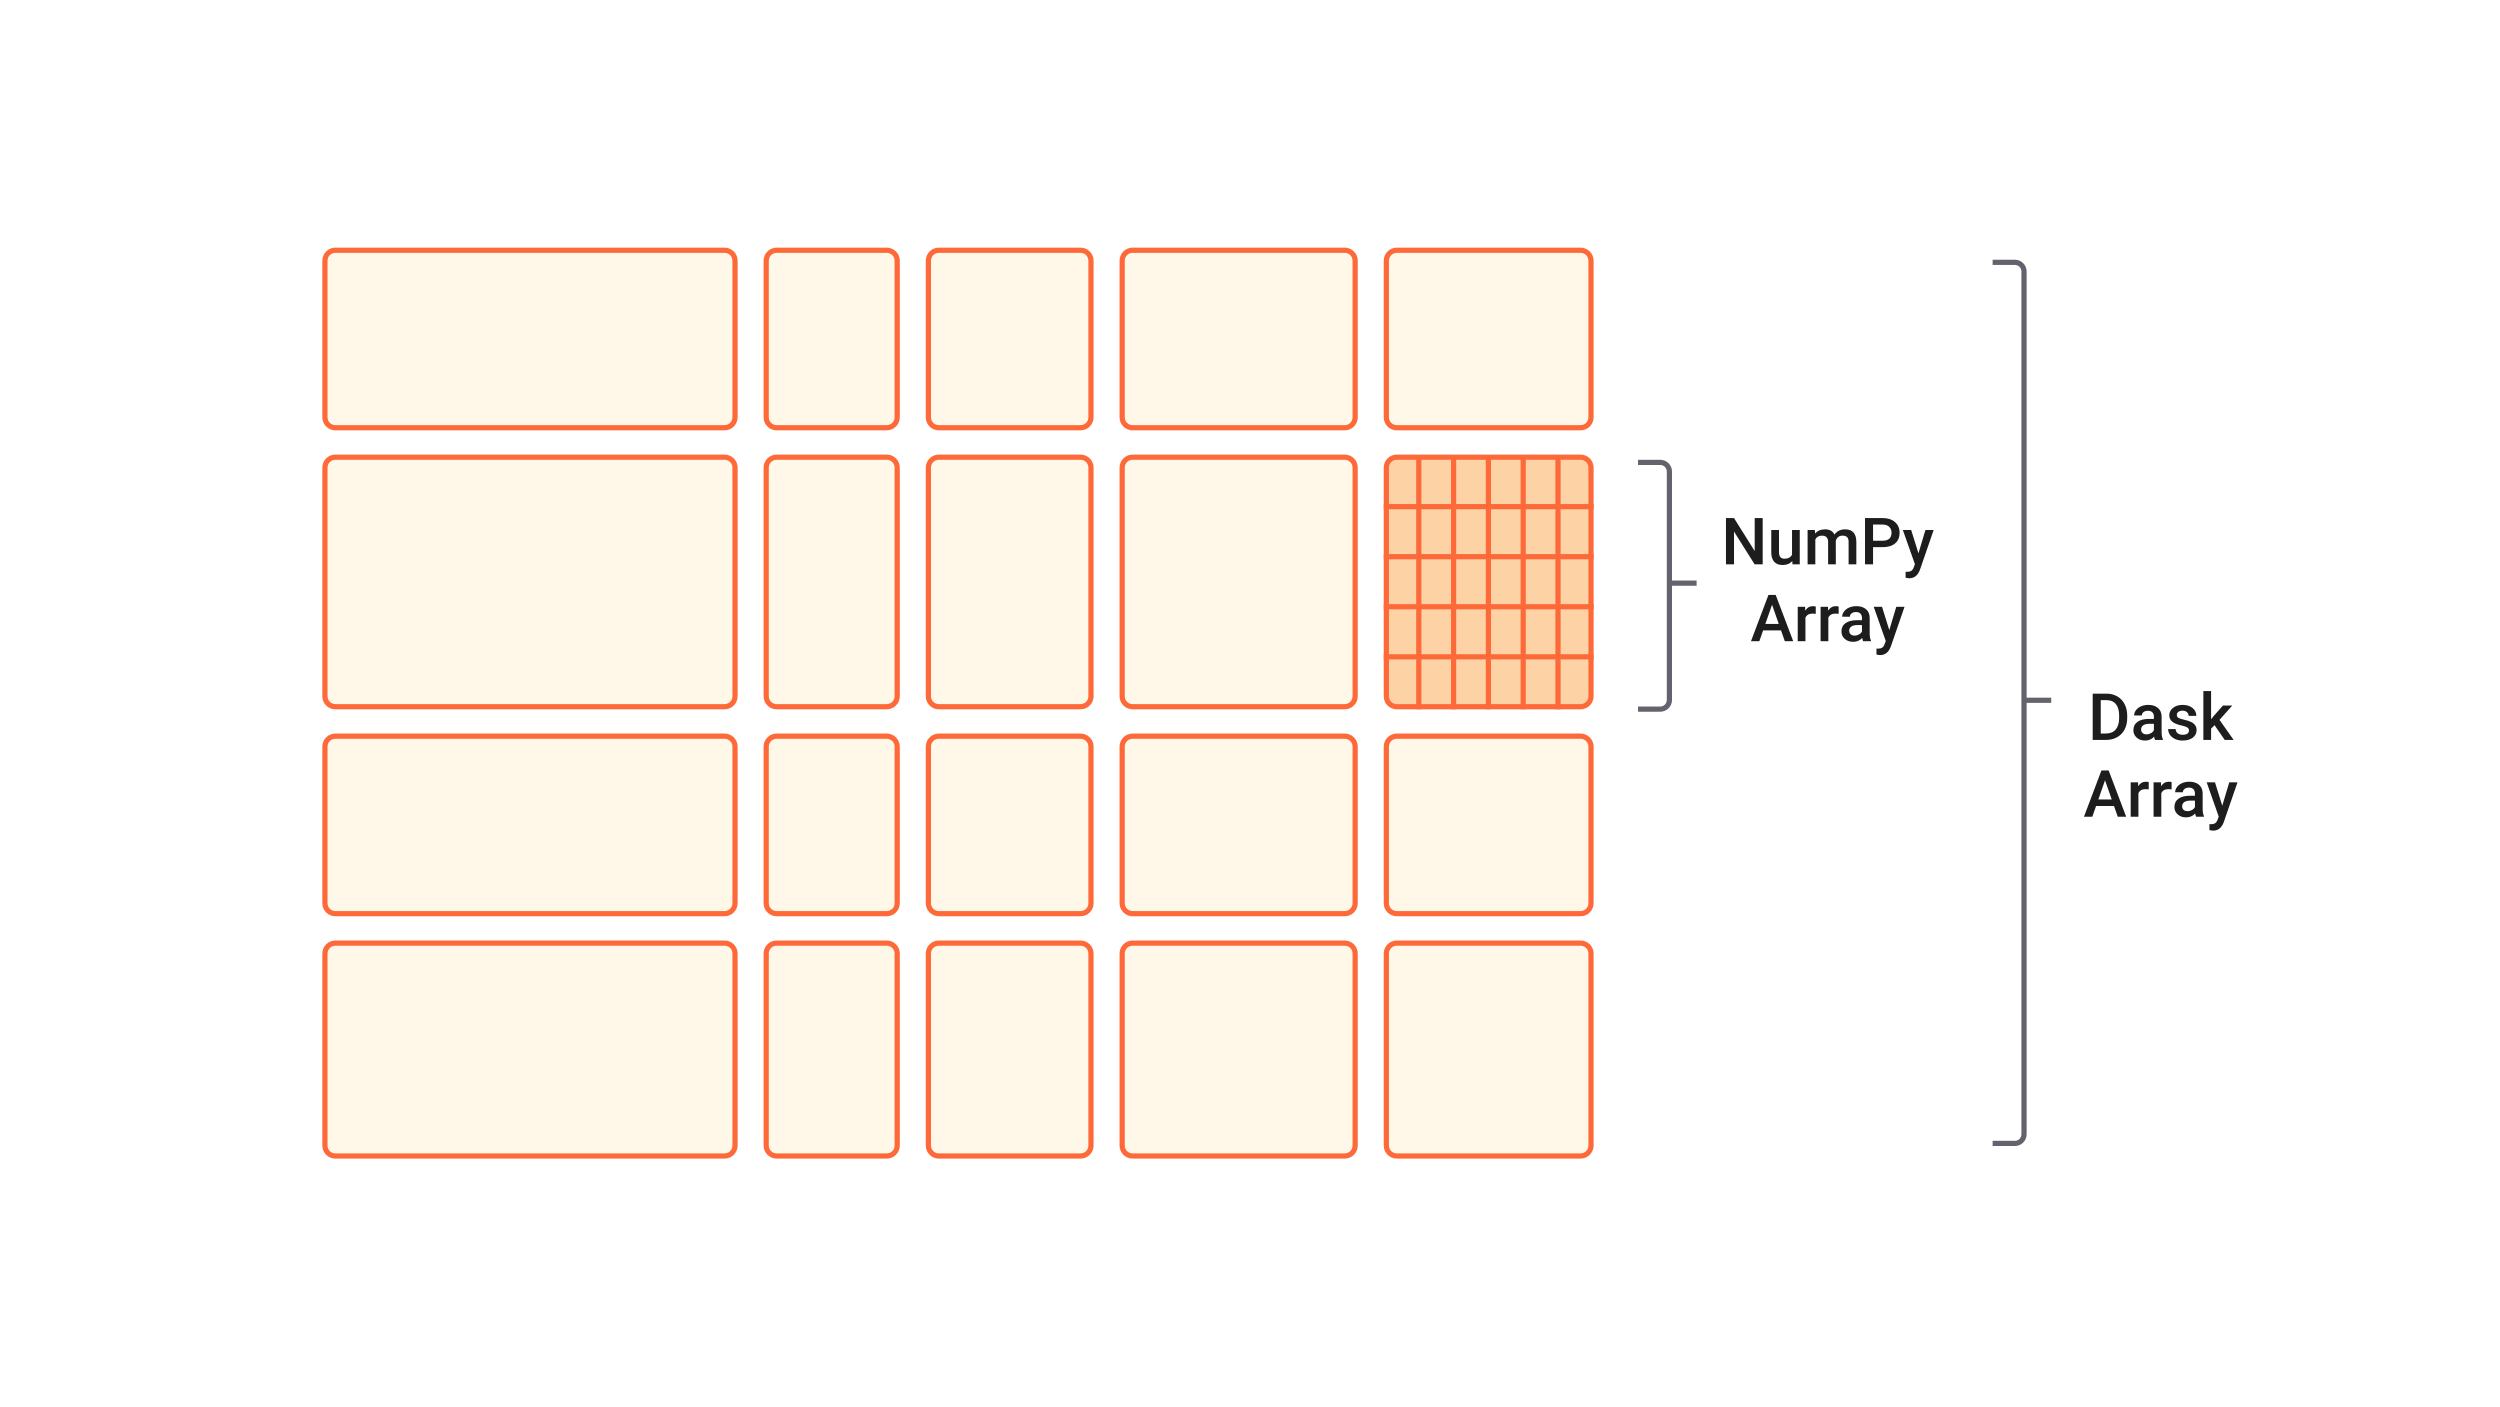
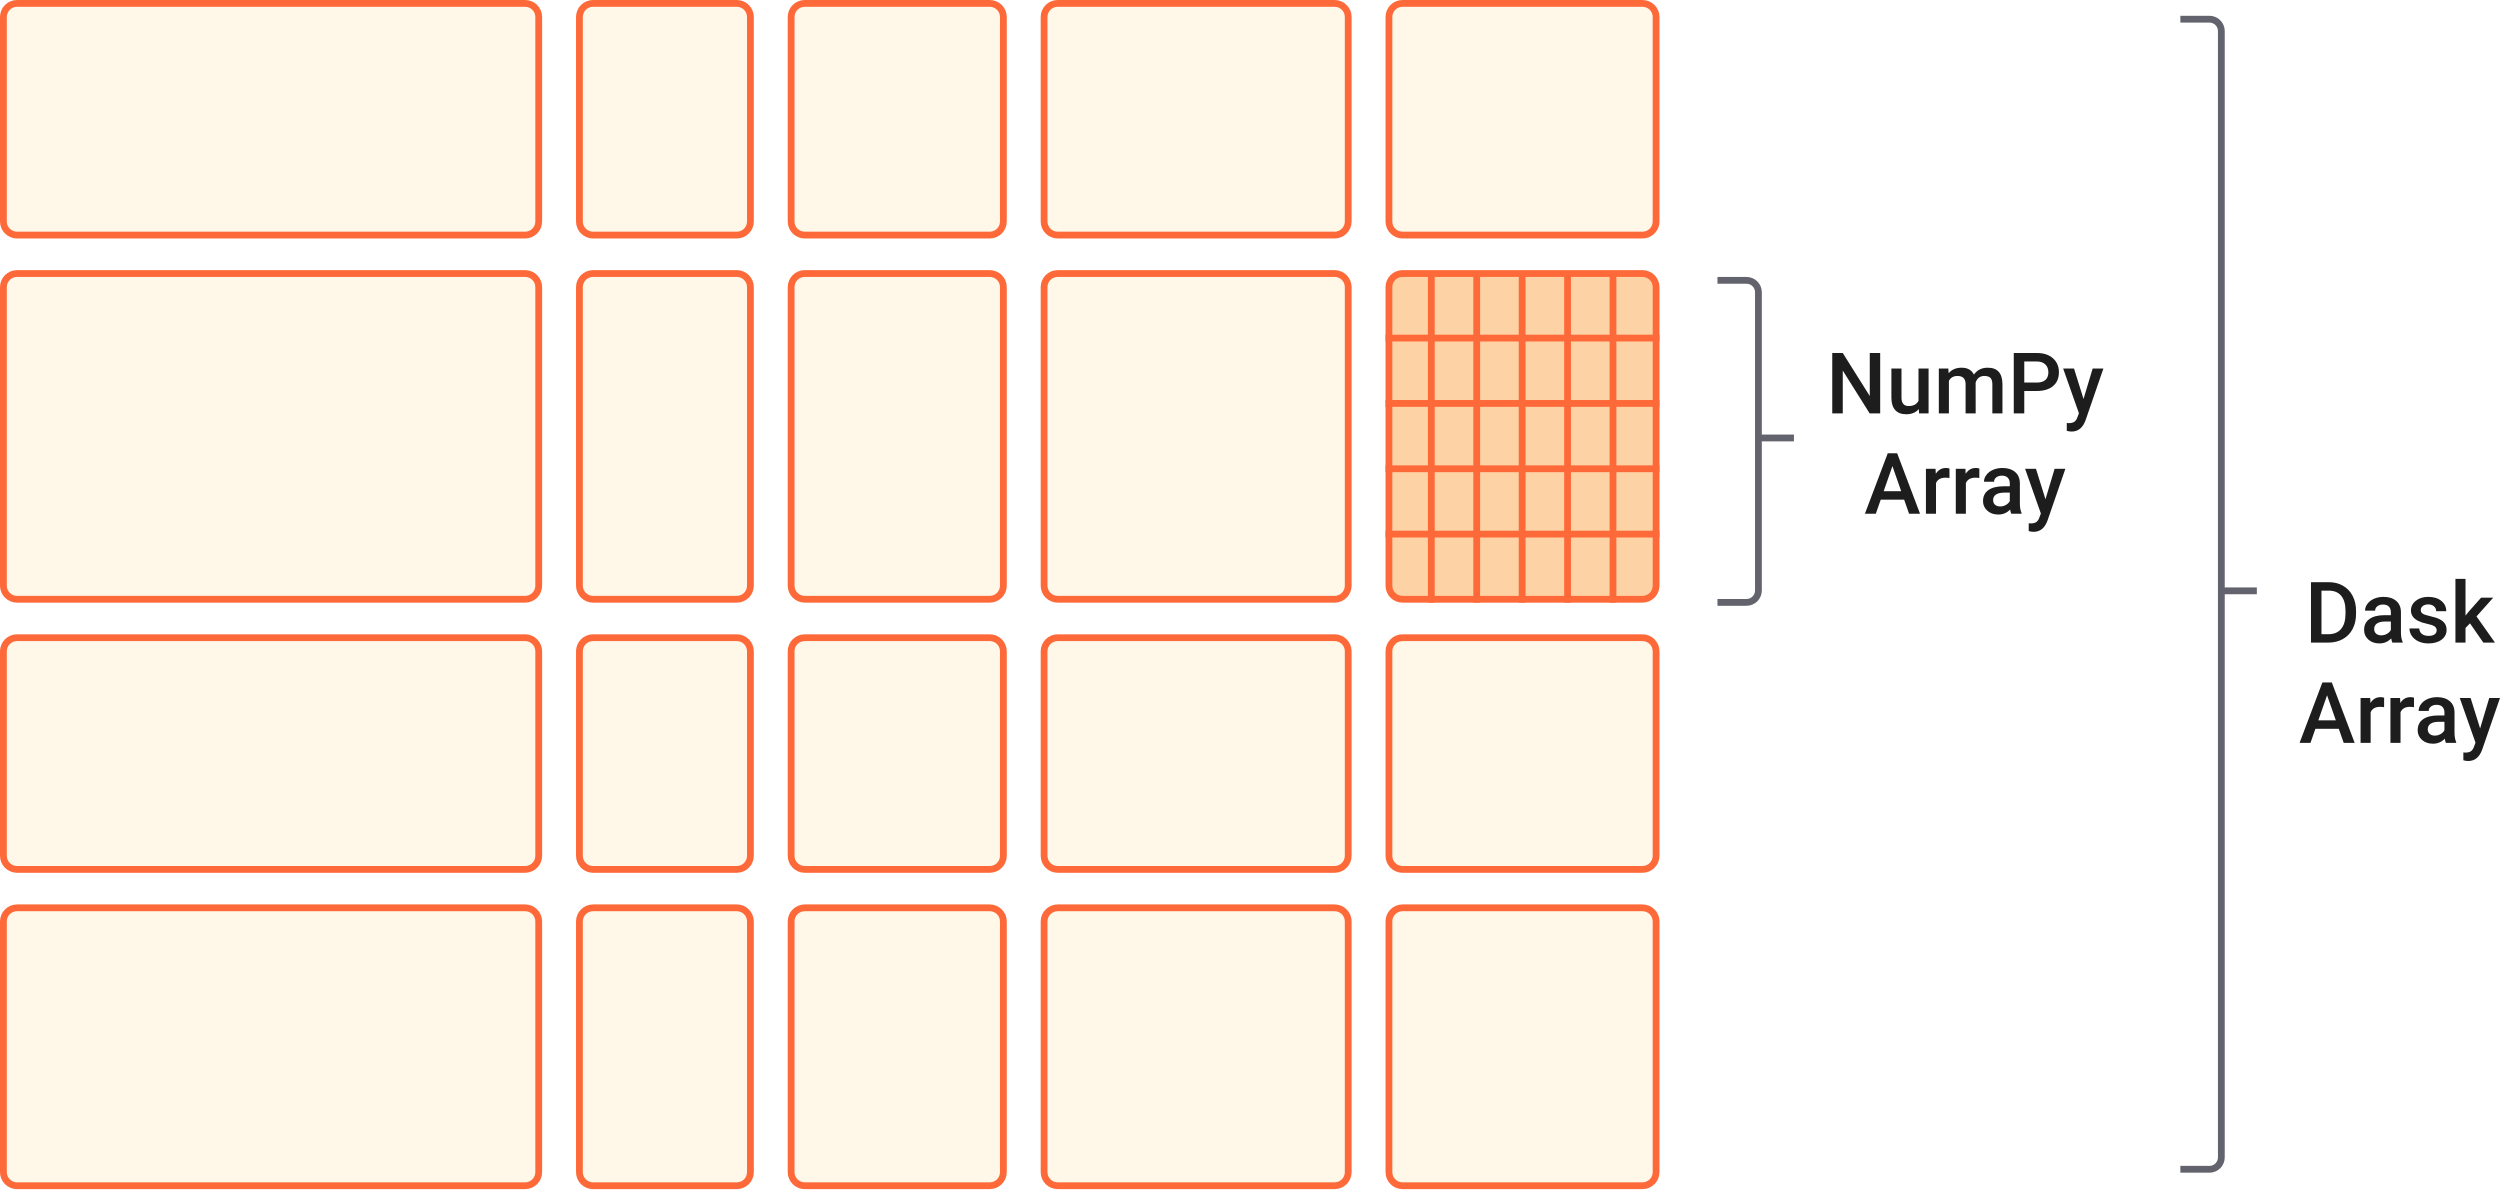
- <svg xmlns="http://www.w3.org/2000/svg" width="1920" height="1080" viewBox="0 0 1920 1080" fill="none">
-   <rect x="249.547" y="192.194" width="314.95" height="136.308" rx="8" fill="#FFF7E7" stroke="#FE6939" stroke-width="4" />
-   <rect x="588.445" y="192.194" width="100.601" height="136.308" rx="8" fill="#FFF7E7" stroke="#FE6939" stroke-width="4" />
-   <rect x="712.995" y="192.194" width="124.878" height="136.308" rx="8" fill="#FFF7E7" stroke="#FE6939" stroke-width="4" />
-   <rect x="861.823" y="192.194" width="178.935" height="136.308" rx="8" fill="#FFF7E7" stroke="#FE6939" stroke-width="4" />
-   <rect x="1064.71" y="192.194" width="157.184" height="136.308" rx="8" fill="#FFF7E7" stroke="#FE6939" stroke-width="4" />
-   <rect x="249.547" y="565.379" width="314.95" height="136.308" rx="8" fill="#FFF7E7" stroke="#FE6939" stroke-width="4" />
-   <rect x="588.445" y="565.379" width="100.601" height="136.308" rx="8" fill="#FFF7E7" stroke="#FE6939" stroke-width="4" />
-   <rect x="712.995" y="565.379" width="124.878" height="136.308" rx="8" fill="#FFF7E7" stroke="#FE6939" stroke-width="4" />
-   <rect x="861.823" y="565.379" width="178.935" height="136.308" rx="8" fill="#FFF7E7" stroke="#FE6939" stroke-width="4" />
-   <rect x="1064.71" y="565.379" width="157.184" height="136.308" rx="8" fill="#FFF7E7" stroke="#FE6939" stroke-width="4" />
-   <rect x="249.547" y="351.121" width="314.95" height="191.639" rx="8" fill="#FFF7E7" stroke="#FE6939" stroke-width="4" />
-   <rect x="588.445" y="351.121" width="100.601" height="191.639" rx="8" fill="#FFF7E7" stroke="#FE6939" stroke-width="4" />
-   <rect x="712.995" y="351.121" width="124.878" height="191.639" rx="8" fill="#FFF7E7" stroke="#FE6939" stroke-width="4" />
-   <rect x="861.823" y="351.121" width="178.935" height="191.639" rx="8" fill="#FFF7E7" stroke="#FE6939" stroke-width="4" />
-   <rect x="1064.71" y="351.121" width="157.184" height="191.639" rx="8" fill="#FDD3A6" stroke="#FE6939" stroke-width="4" />
-   <rect x="249.547" y="724.306" width="314.95" height="163.499" rx="8" fill="#FFF7E7" stroke="#FE6939" stroke-width="4" />
-   <rect x="588.445" y="724.306" width="100.601" height="163.499" rx="8" fill="#FFF7E7" stroke="#FE6939" stroke-width="4" />
-   <rect x="712.995" y="724.306" width="124.878" height="163.499" rx="8" fill="#FFF7E7" stroke="#FE6939" stroke-width="4" />
-   <rect x="861.823" y="724.306" width="178.935" height="163.499" rx="8" fill="#FFF7E7" stroke="#FE6939" stroke-width="4" />
-   <rect x="1064.71" y="724.306" width="157.184" height="163.499" rx="8" fill="#FFF7E7" stroke="#FE6939" stroke-width="4" />
-   <line x1="1089.63" y1="351.866" x2="1089.63" y2="544.76" stroke="#FE6939" stroke-width="4" />
-   <line x1="1116.36" y1="351.866" x2="1116.36" y2="544.76" stroke="#FE6939" stroke-width="4" />
-   <line x1="1143.08" y1="351.866" x2="1143.08" y2="544.76" stroke="#FE6939" stroke-width="4" />
-   <line x1="1169.81" y1="351.866" x2="1169.81" y2="544.76" stroke="#FE6939" stroke-width="4" />
-   <line x1="1196.54" y1="351.866" x2="1196.54" y2="544.76" stroke="#FE6939" stroke-width="4" />
-   <line x1="1223.89" y1="389.101" x2="1062.71" y2="389.101" stroke="#FE6939" stroke-width="4" />
-   <line x1="1223.89" y1="427.545" x2="1062.71" y2="427.545" stroke="#FE6939" stroke-width="4" />
-   <line x1="1223.89" y1="465.988" x2="1062.71" y2="465.988" stroke="#FE6939" stroke-width="4" />
-   <line x1="1223.89" y1="504.431" x2="1062.71" y2="504.431" stroke="#FE6939" stroke-width="4" />
-   <path d="M1353.74 433.431H1347.56L1331.72 408.212V433.431H1325.54V397.884H1331.72L1347.61 423.202V397.884H1353.74V433.431ZM1376.47 430.843C1374.73 432.894 1372.26 433.92 1369.05 433.92C1366.18 433.92 1364.01 433.081 1362.53 431.405C1361.07 429.728 1360.33 427.303 1360.33 424.13V407.015H1366.27V424.056C1366.27 427.409 1367.66 429.086 1370.44 429.086C1373.32 429.086 1375.27 428.052 1376.28 425.985V407.015H1382.21V433.431H1376.62L1376.47 430.843ZM1393.83 407.015L1394 409.774C1395.86 407.609 1398.39 406.527 1401.62 406.527C1405.15 406.527 1407.57 407.878 1408.87 410.58C1410.79 407.878 1413.49 406.527 1416.97 406.527C1419.89 406.527 1422.05 407.333 1423.47 408.944C1424.9 410.555 1425.63 412.932 1425.67 416.073V433.431H1419.73V416.244C1419.73 414.567 1419.37 413.339 1418.63 412.557C1417.9 411.776 1416.69 411.385 1415 411.385C1413.65 411.385 1412.54 411.752 1411.68 412.484C1410.83 413.2 1410.24 414.144 1409.89 415.316L1409.92 433.431H1403.99V416.048C1403.9 412.94 1402.32 411.385 1399.22 411.385C1396.85 411.385 1395.16 412.354 1394.17 414.291V433.431H1388.24V407.015H1393.83ZM1438.51 420.223V433.431H1432.33V397.884H1445.93C1449.9 397.884 1453.05 398.918 1455.38 400.985C1457.72 403.052 1458.89 405.786 1458.89 409.188C1458.89 412.671 1457.75 415.381 1455.45 417.318C1453.17 419.255 1449.97 420.223 1445.86 420.223H1438.51ZM1438.51 415.267H1445.93C1448.13 415.267 1449.8 414.755 1450.96 413.729C1452.11 412.687 1452.69 411.19 1452.69 409.237C1452.69 407.316 1452.11 405.786 1450.93 404.647C1449.76 403.491 1448.15 402.897 1446.1 402.865H1438.51V415.267ZM1473.37 424.935L1478.74 407.015H1485.06L1474.57 437.435C1472.96 441.879 1470.22 444.1 1466.36 444.1C1465.5 444.1 1464.55 443.954 1463.51 443.661V439.071L1464.63 439.144C1466.13 439.144 1467.25 438.867 1468 438.314C1468.76 437.777 1469.37 436.866 1469.81 435.58L1470.66 433.309L1461.38 407.015H1467.78L1473.37 424.935ZM1367.83 484.155H1354.06L1351.18 492.431H1344.76L1358.18 456.884H1363.73L1377.18 492.431H1370.73L1367.83 484.155ZM1355.79 479.174H1366.09L1360.94 464.428L1355.79 479.174ZM1394.49 471.435C1393.71 471.305 1392.9 471.24 1392.07 471.24C1389.35 471.24 1387.52 472.282 1386.58 474.365V492.431H1380.65V466.015H1386.31L1386.46 468.969C1387.89 466.674 1389.87 465.527 1392.41 465.527C1393.26 465.527 1393.96 465.641 1394.51 465.869L1394.49 471.435ZM1412.07 471.435C1411.29 471.305 1410.48 471.24 1409.65 471.24C1406.93 471.24 1405.1 472.282 1404.16 474.365V492.431H1398.22V466.015H1403.89L1404.03 468.969C1405.47 466.674 1407.45 465.527 1409.99 465.527C1410.84 465.527 1411.54 465.641 1412.09 465.869L1412.07 471.435ZM1430.87 492.431C1430.6 491.927 1430.38 491.105 1430.18 489.965C1428.29 491.935 1425.98 492.92 1423.25 492.92C1420.6 492.92 1418.43 492.163 1416.75 490.649C1415.08 489.135 1414.24 487.264 1414.24 485.034C1414.24 482.218 1415.28 480.061 1417.36 478.564C1419.46 477.05 1422.46 476.294 1426.35 476.294H1429.99V474.56C1429.99 473.193 1429.6 472.102 1428.84 471.289C1428.07 470.459 1426.91 470.044 1425.35 470.044C1424 470.044 1422.89 470.385 1422.03 471.069C1421.16 471.736 1420.73 472.591 1420.73 473.632H1414.8C1414.8 472.184 1415.28 470.833 1416.24 469.58C1417.2 468.31 1418.5 467.317 1420.15 466.601C1421.81 465.885 1423.66 465.527 1425.69 465.527C1428.78 465.527 1431.25 466.308 1433.09 467.871C1434.93 469.417 1435.87 471.598 1435.92 474.414V486.328C1435.92 488.704 1436.25 490.6 1436.92 492.016V492.431H1430.87ZM1424.35 488.159C1425.52 488.159 1426.62 487.874 1427.64 487.304C1428.68 486.735 1429.47 485.97 1429.99 485.009V480.029H1426.79C1424.59 480.029 1422.94 480.411 1421.83 481.176C1420.73 481.941 1420.17 483.024 1420.17 484.423C1420.17 485.563 1420.55 486.474 1421.3 487.158C1422.06 487.825 1423.08 488.159 1424.35 488.159ZM1450.98 483.935L1456.35 466.015H1462.68L1452.18 496.435C1450.57 500.879 1447.83 503.1 1443.98 503.1C1443.11 503.1 1442.16 502.954 1441.12 502.661V498.071L1442.24 498.144C1443.74 498.144 1444.86 497.867 1445.61 497.314C1446.38 496.777 1446.98 495.866 1447.42 494.58L1448.27 492.309L1439 466.015H1445.39L1450.98 483.935Z" fill="#1D1D1D" />
-   <path d="M1607.19 568.26V532.713H1617.69C1620.83 532.713 1623.61 533.413 1626.04 534.813C1628.48 536.212 1630.37 538.198 1631.7 540.77C1633.04 543.341 1633.7 546.287 1633.7 549.608V551.39C1633.7 554.759 1633.03 557.721 1631.68 560.277C1630.34 562.832 1628.43 564.801 1625.94 566.185C1623.47 567.568 1620.63 568.26 1617.42 568.26H1607.19ZM1613.37 537.694V563.328H1617.4C1620.64 563.328 1623.12 562.319 1624.84 560.301C1626.58 558.267 1627.47 555.353 1627.5 551.561V549.583C1627.5 545.726 1626.67 542.78 1624.99 540.745C1623.31 538.711 1620.88 537.694 1617.69 537.694H1613.37ZM1655.07 568.26C1654.81 567.755 1654.58 566.934 1654.38 565.794C1652.5 567.764 1650.18 568.748 1647.45 568.748C1644.8 568.748 1642.63 567.991 1640.96 566.478C1639.28 564.964 1638.44 563.092 1638.44 560.863C1638.44 558.047 1639.48 555.89 1641.57 554.393C1643.67 552.879 1646.66 552.122 1650.55 552.122H1654.19V550.389C1654.19 549.022 1653.81 547.931 1653.04 547.117C1652.28 546.287 1651.11 545.872 1649.55 545.872C1648.2 545.872 1647.09 546.214 1646.23 546.898C1645.37 547.565 1644.94 548.42 1644.94 549.461H1639C1639 548.013 1639.48 546.662 1640.44 545.408C1641.4 544.139 1642.71 543.146 1644.35 542.43C1646.01 541.714 1647.86 541.356 1649.89 541.356C1652.98 541.356 1655.45 542.137 1657.29 543.699C1659.13 545.246 1660.07 547.427 1660.12 550.242V562.156C1660.12 564.533 1660.45 566.429 1661.12 567.845V568.26H1655.07ZM1648.55 563.988C1649.72 563.988 1650.82 563.703 1651.84 563.133C1652.89 562.563 1653.67 561.798 1654.19 560.838V555.858H1650.99C1648.79 555.858 1647.14 556.24 1646.03 557.005C1644.93 557.77 1644.37 558.852 1644.37 560.252C1644.37 561.392 1644.75 562.303 1645.5 562.987C1646.26 563.654 1647.28 563.988 1648.55 563.988ZM1681.14 561.082C1681.14 560.024 1680.7 559.219 1679.82 558.665C1678.96 558.112 1677.52 557.624 1675.5 557.2C1673.48 556.777 1671.8 556.24 1670.45 555.589C1667.49 554.157 1666 552.082 1666 549.364C1666 547.085 1666.96 545.181 1668.89 543.651C1670.81 542.121 1673.25 541.356 1676.21 541.356C1679.37 541.356 1681.91 542.137 1683.85 543.699C1685.8 545.262 1686.78 547.288 1686.78 549.779H1680.85C1680.85 548.639 1680.43 547.695 1679.58 546.947C1678.73 546.182 1677.61 545.799 1676.21 545.799C1674.91 545.799 1673.84 546.1 1673.01 546.702C1672.2 547.305 1671.79 548.11 1671.79 549.119C1671.79 550.031 1672.17 550.739 1672.94 551.243C1673.7 551.748 1675.25 552.261 1677.58 552.781C1679.9 553.286 1681.73 553.896 1683.05 554.613C1684.38 555.312 1685.36 556.159 1686 557.152C1686.65 558.144 1686.98 559.349 1686.98 560.765C1686.98 563.141 1685.99 565.07 1684.02 566.551C1682.05 568.016 1679.47 568.748 1676.28 568.748C1674.12 568.748 1672.19 568.358 1670.5 567.576C1668.8 566.795 1667.49 565.721 1666.54 564.354C1665.6 562.987 1665.13 561.514 1665.13 559.935H1670.89C1670.97 561.335 1671.5 562.417 1672.47 563.182C1673.45 563.931 1674.74 564.305 1676.36 564.305C1677.92 564.305 1679.11 564.012 1679.92 563.426C1680.73 562.824 1681.14 562.043 1681.14 561.082ZM1700.75 556.932L1698.11 559.642V568.26H1692.18V530.76H1698.11V552.391L1699.96 550.072L1707.26 541.844H1714.39L1704.58 552.855L1715.44 568.26H1708.58L1700.75 556.932ZM1623.55 618.984H1609.78L1606.9 627.26H1600.48L1613.9 591.713H1619.45L1632.9 627.26H1626.45L1623.55 618.984ZM1611.51 614.003H1621.82L1616.66 599.257L1611.51 614.003ZM1650.21 606.264C1649.43 606.134 1648.62 606.069 1647.79 606.069C1645.07 606.069 1643.24 607.11 1642.3 609.194V627.26H1636.37V600.844H1642.03L1642.18 603.798C1643.61 601.503 1645.59 600.356 1648.13 600.356C1648.98 600.356 1649.68 600.47 1650.23 600.698L1650.21 606.264ZM1667.79 606.264C1667.01 606.134 1666.2 606.069 1665.37 606.069C1662.65 606.069 1660.82 607.11 1659.88 609.194V627.26H1653.94V600.844H1659.61L1659.75 603.798C1661.19 601.503 1663.17 600.356 1665.71 600.356C1666.56 600.356 1667.26 600.47 1667.81 600.698L1667.79 606.264ZM1686.59 627.26C1686.33 626.755 1686.1 625.934 1685.9 624.794C1684.01 626.764 1681.7 627.748 1678.97 627.748C1676.32 627.748 1674.15 626.991 1672.47 625.478C1670.8 623.964 1669.96 622.092 1669.96 619.863C1669.96 617.047 1671 614.89 1673.08 613.393C1675.18 611.879 1678.18 611.122 1682.07 611.122H1685.71V609.389C1685.71 608.022 1685.32 606.931 1684.56 606.117C1683.79 605.287 1682.63 604.872 1681.07 604.872C1679.72 604.872 1678.61 605.214 1677.75 605.898C1676.89 606.565 1676.45 607.42 1676.45 608.461H1670.52C1670.52 607.013 1671 605.662 1671.96 604.408C1672.92 603.139 1674.22 602.146 1675.87 601.43C1677.53 600.714 1679.38 600.356 1681.41 600.356C1684.5 600.356 1686.97 601.137 1688.81 602.699C1690.65 604.246 1691.59 606.427 1691.64 609.242V621.156C1691.64 623.533 1691.97 625.429 1692.64 626.845V627.26H1686.59ZM1680.07 622.988C1681.24 622.988 1682.34 622.703 1683.36 622.133C1684.4 621.563 1685.19 620.798 1685.71 619.838V614.858H1682.51C1680.31 614.858 1678.66 615.24 1677.55 616.005C1676.45 616.77 1675.89 617.852 1675.89 619.252C1675.89 620.392 1676.27 621.303 1677.02 621.987C1677.78 622.654 1678.8 622.988 1680.07 622.988ZM1706.7 618.764L1712.07 600.844H1718.4L1707.9 631.264C1706.29 635.707 1703.55 637.929 1699.7 637.929C1698.83 637.929 1697.88 637.782 1696.84 637.49V632.9L1697.96 632.973C1699.46 632.973 1700.58 632.696 1701.33 632.143C1702.1 631.606 1702.7 630.694 1703.14 629.408L1703.99 627.138L1694.72 600.844H1701.11L1706.7 618.764Z" fill="#1D1D1D" />
-   <path d="M1530.34 201.473H1547.45C1551.31 201.473 1554.45 204.607 1554.45 208.473V871.139C1554.45 875.005 1551.31 878.139 1547.45 878.139H1530.34" stroke="#62636C" stroke-width="4" />
-   <line x1="1554.45" y1="537.806" x2="1575.34" y2="537.806" stroke="#62636C" stroke-width="4" />
-   <path d="M1258 355.132H1275.1C1278.97 355.132 1282.1 358.266 1282.1 362.132V537.599C1282.1 541.465 1278.97 544.599 1275.1 544.599H1258" stroke="#62636C" stroke-width="4" />
-   <line x1="1282.1" y1="447.866" x2="1303" y2="447.866" stroke="#62636C" stroke-width="4" />
+ <svg xmlns="http://www.w3.org/2000/svg" width="1470.853" height="699.611" viewBox="0 0 1470.853 699.611" fill="none" version="1.1" id="svg4936">
+   <defs id="defs4940" />
+   <g id="g4999" transform="translate(-247.547,-190.194)">
+     <rect x="249.547" y="192.194" width="314.95" height="136.308" rx="8" fill="#fff7e7" stroke="#fe6939" stroke-width="4" id="rect4866" />
+     <rect x="588.445" y="192.194" width="100.601" height="136.308" rx="8" fill="#fff7e7" stroke="#fe6939" stroke-width="4" id="rect4868" />
+     <rect x="712.995" y="192.194" width="124.878" height="136.308" rx="8" fill="#fff7e7" stroke="#fe6939" stroke-width="4" id="rect4870" />
+     <rect x="861.823" y="192.194" width="178.935" height="136.308" rx="8" fill="#fff7e7" stroke="#fe6939" stroke-width="4" id="rect4872" />
+     <rect x="1064.71" y="192.194" width="157.184" height="136.308" rx="8" fill="#fff7e7" stroke="#fe6939" stroke-width="4" id="rect4874" />
+     <rect x="249.547" y="565.379" width="314.95" height="136.308" rx="8" fill="#fff7e7" stroke="#fe6939" stroke-width="4" id="rect4876" />
+     <rect x="588.445" y="565.379" width="100.601" height="136.308" rx="8" fill="#fff7e7" stroke="#fe6939" stroke-width="4" id="rect4878" />
+     <rect x="712.995" y="565.379" width="124.878" height="136.308" rx="8" fill="#fff7e7" stroke="#fe6939" stroke-width="4" id="rect4880" />
+     <rect x="861.823" y="565.379" width="178.935" height="136.308" rx="8" fill="#fff7e7" stroke="#fe6939" stroke-width="4" id="rect4882" />
+     <rect x="1064.71" y="565.379" width="157.184" height="136.308" rx="8" fill="#fff7e7" stroke="#fe6939" stroke-width="4" id="rect4884" />
+     <rect x="249.547" y="351.121" width="314.95" height="191.639" rx="8" fill="#fff7e7" stroke="#fe6939" stroke-width="4" id="rect4886" />
+     <rect x="588.445" y="351.121" width="100.601" height="191.639" rx="8" fill="#fff7e7" stroke="#fe6939" stroke-width="4" id="rect4888" />
+     <rect x="712.995" y="351.121" width="124.878" height="191.639" rx="8" fill="#fff7e7" stroke="#fe6939" stroke-width="4" id="rect4890" />
+     <rect x="861.823" y="351.121" width="178.935" height="191.639" rx="8" fill="#fff7e7" stroke="#fe6939" stroke-width="4" id="rect4892" />
+     <rect x="1064.71" y="351.121" width="157.184" height="191.639" rx="8" fill="#fdd3a6" stroke="#fe6939" stroke-width="4" id="rect4894" />
+     <rect x="249.547" y="724.306" width="314.95" height="163.499" rx="8" fill="#fff7e7" stroke="#fe6939" stroke-width="4" id="rect4896" />
+     <rect x="588.445" y="724.306" width="100.601" height="163.499" rx="8" fill="#fff7e7" stroke="#fe6939" stroke-width="4" id="rect4898" />
+     <rect x="712.995" y="724.306" width="124.878" height="163.499" rx="8" fill="#fff7e7" stroke="#fe6939" stroke-width="4" id="rect4900" />
+     <rect x="861.823" y="724.306" width="178.935" height="163.499" rx="8" fill="#fff7e7" stroke="#fe6939" stroke-width="4" id="rect4902" />
+     <rect x="1064.71" y="724.306" width="157.184" height="163.499" rx="8" fill="#fff7e7" stroke="#fe6939" stroke-width="4" id="rect4904" />
+     <line x1="1089.63" y1="351.866" x2="1089.63" y2="544.76" stroke="#fe6939" stroke-width="4" id="line4906" />
+     <line x1="1116.36" y1="351.866" x2="1116.36" y2="544.76" stroke="#fe6939" stroke-width="4" id="line4908" />
+     <line x1="1143.08" y1="351.866" x2="1143.08" y2="544.76" stroke="#fe6939" stroke-width="4" id="line4910" />
+     <line x1="1169.81" y1="351.866" x2="1169.81" y2="544.76" stroke="#fe6939" stroke-width="4" id="line4912" />
+     <line x1="1196.54" y1="351.866" x2="1196.54" y2="544.76" stroke="#fe6939" stroke-width="4" id="line4914" />
+     <line x1="1223.89" y1="389.101" x2="1062.71" y2="389.101" stroke="#fe6939" stroke-width="4" id="line4916" />
+     <line x1="1223.89" y1="427.545" x2="1062.71" y2="427.545" stroke="#fe6939" stroke-width="4" id="line4918" />
+     <line x1="1223.89" y1="465.988" x2="1062.71" y2="465.988" stroke="#fe6939" stroke-width="4" id="line4920" />
+     <line x1="1223.89" y1="504.431" x2="1062.71" y2="504.431" stroke="#fe6939" stroke-width="4" id="line4922" />
+     <path d="m 1353.74,433.431 h -6.18 l -15.84,-25.219 v 25.219 h -6.18 v -35.547 h 6.18 l 15.89,25.318 v -25.318 h 6.13 z m 22.73,-2.588 c -1.74,2.051 -4.21,3.077 -7.42,3.077 -2.87,0 -5.04,-0.839 -6.52,-2.515 -1.46,-1.677 -2.2,-4.102 -2.2,-7.275 v -17.115 h 5.94 v 17.041 c 0,3.353 1.39,5.03 4.17,5.03 2.88,0 4.83,-1.034 5.84,-3.101 v -18.97 h 5.93 v 26.416 h -5.59 z m 17.36,-23.828 0.17,2.759 c 1.86,-2.165 4.39,-3.247 7.62,-3.247 3.53,0 5.95,1.351 7.25,4.053 1.92,-2.702 4.62,-4.053 8.1,-4.053 2.92,0 5.08,0.806 6.5,2.417 1.43,1.611 2.16,3.988 2.2,7.129 v 17.358 h -5.94 v -17.187 c 0,-1.677 -0.36,-2.905 -1.1,-3.687 -0.73,-0.781 -1.94,-1.172 -3.63,-1.172 -1.35,0 -2.46,0.367 -3.32,1.099 -0.85,0.716 -1.44,1.66 -1.79,2.832 l 0.03,18.115 h -5.93 v -17.383 c -0.09,-3.108 -1.67,-4.663 -4.77,-4.663 -2.37,0 -4.06,0.969 -5.05,2.906 v 19.14 h -5.93 v -26.416 z m 44.68,13.208 v 13.208 h -6.18 v -35.547 h 13.6 c 3.97,0 7.12,1.034 9.45,3.101 2.34,2.067 3.51,4.801 3.51,8.203 0,3.483 -1.14,6.193 -3.44,8.13 -2.28,1.937 -5.48,2.905 -9.59,2.905 z m 0,-4.956 h 7.42 c 2.2,0 3.87,-0.512 5.03,-1.538 1.15,-1.042 1.73,-2.539 1.73,-4.492 0,-1.921 -0.58,-3.451 -1.76,-4.59 -1.17,-1.156 -2.78,-1.75 -4.83,-1.782 h -7.59 z m 34.86,9.668 5.37,-17.92 h 6.32 l -10.49,30.42 c -1.61,4.444 -4.35,6.665 -8.21,6.665 -0.86,0 -1.81,-0.146 -2.85,-0.439 v -4.59 l 1.12,0.073 c 1.5,0 2.62,-0.277 3.37,-0.83 0.76,-0.537 1.37,-1.448 1.81,-2.734 l 0.85,-2.271 -9.28,-26.294 h 6.4 z m -105.54,59.22 h -13.77 l -2.88,8.276 h -6.42 l 13.42,-35.547 h 5.55 l 13.45,35.547 h -6.45 z m -12.04,-4.981 h 10.3 l -5.15,-14.746 z m 38.7,-7.739 c -0.78,-0.13 -1.59,-0.195 -2.42,-0.195 -2.72,0 -4.55,1.042 -5.49,3.125 v 18.066 h -5.93 v -26.416 h 5.66 l 0.15,2.954 c 1.43,-2.295 3.41,-3.442 5.95,-3.442 0.85,0 1.55,0.114 2.1,0.342 z m 17.58,0 c -0.78,-0.13 -1.59,-0.195 -2.42,-0.195 -2.72,0 -4.55,1.042 -5.49,3.125 v 18.066 h -5.94 v -26.416 h 5.67 l 0.14,2.954 c 1.44,-2.295 3.42,-3.442 5.96,-3.442 0.85,0 1.55,0.114 2.1,0.342 z m 18.8,20.996 c -0.27,-0.504 -0.49,-1.326 -0.69,-2.466 -1.89,1.97 -4.2,2.955 -6.93,2.955 -2.65,0 -4.82,-0.757 -6.5,-2.271 -1.67,-1.514 -2.51,-3.385 -2.51,-5.615 0,-2.816 1.04,-4.973 3.12,-6.47 2.1,-1.514 5.1,-2.27 8.99,-2.27 h 3.64 v -1.734 c 0,-1.367 -0.39,-2.458 -1.15,-3.271 -0.77,-0.83 -1.93,-1.245 -3.49,-1.245 -1.35,0 -2.46,0.341 -3.32,1.025 -0.87,0.667 -1.3,1.522 -1.3,2.563 h -5.93 c 0,-1.448 0.48,-2.799 1.44,-4.052 0.96,-1.27 2.26,-2.263 3.91,-2.979 1.66,-0.716 3.51,-1.074 5.54,-1.074 3.09,0 5.56,0.781 7.4,2.344 1.84,1.546 2.78,3.727 2.83,6.543 v 11.914 c 0,2.376 0.33,4.272 1,5.688 v 0.415 z m -6.52,-4.272 c 1.17,0 2.27,-0.285 3.29,-0.855 1.04,-0.569 1.83,-1.334 2.35,-2.295 v -4.98 h -3.2 c -2.2,0 -3.85,0.382 -4.96,1.147 -1.1,0.765 -1.66,1.848 -1.66,3.247 0,1.14 0.38,2.051 1.13,2.735 0.76,0.667 1.78,1.001 3.05,1.001 z m 26.63,-4.224 5.37,-17.92 h 6.33 l -10.5,30.42 c -1.61,4.444 -4.35,6.665 -8.2,6.665 -0.87,0 -1.82,-0.146 -2.86,-0.439 v -4.59 l 1.12,0.073 c 1.5,0 2.62,-0.277 3.37,-0.83 0.77,-0.537 1.37,-1.448 1.81,-2.734 l 0.85,-2.271 -9.27,-26.294 h 6.39 z" fill="#1d1d1d" id="path4924" />
+     <path d="m 1607.19,568.26 v -35.547 h 10.5 c 3.14,0 5.92,0.7 8.35,2.1 2.44,1.399 4.33,3.385 5.66,5.957 1.34,2.571 2,5.517 2,8.838 v 1.782 c 0,3.369 -0.67,6.331 -2.02,8.887 -1.34,2.555 -3.25,4.524 -5.74,5.908 -2.47,1.383 -5.31,2.075 -8.52,2.075 z m 6.18,-30.566 v 25.634 h 4.03 c 3.24,0 5.72,-1.009 7.44,-3.027 1.74,-2.034 2.63,-4.948 2.66,-8.74 v -1.978 c 0,-3.857 -0.83,-6.803 -2.51,-8.838 -1.68,-2.034 -4.11,-3.051 -7.3,-3.051 z m 41.7,30.566 c -0.26,-0.505 -0.49,-1.326 -0.69,-2.466 -1.88,1.97 -4.2,2.954 -6.93,2.954 -2.65,0 -4.82,-0.757 -6.49,-2.27 -1.68,-1.514 -2.52,-3.386 -2.52,-5.615 0,-2.816 1.04,-4.973 3.13,-6.47 2.1,-1.514 5.09,-2.271 8.98,-2.271 h 3.64 v -1.733 c 0,-1.367 -0.38,-2.458 -1.15,-3.272 -0.76,-0.83 -1.93,-1.245 -3.49,-1.245 -1.35,0 -2.46,0.342 -3.32,1.026 -0.86,0.667 -1.29,1.522 -1.29,2.563 H 1639 c 0,-1.448 0.48,-2.799 1.44,-4.053 0.96,-1.269 2.27,-2.262 3.91,-2.978 1.66,-0.716 3.51,-1.074 5.54,-1.074 3.09,0 5.56,0.781 7.4,2.343 1.84,1.547 2.78,3.728 2.83,6.543 v 11.914 c 0,2.377 0.33,4.273 1,5.689 v 0.415 z m -6.52,-4.272 c 1.17,0 2.27,-0.285 3.29,-0.855 1.05,-0.57 1.83,-1.335 2.35,-2.295 v -4.98 h -3.2 c -2.2,0 -3.85,0.382 -4.96,1.147 -1.1,0.765 -1.66,1.847 -1.66,3.247 0,1.14 0.38,2.051 1.13,2.735 0.76,0.667 1.78,1.001 3.05,1.001 z m 32.59,-2.906 c 0,-1.058 -0.44,-1.863 -1.32,-2.417 -0.86,-0.553 -2.3,-1.041 -4.32,-1.465 -2.02,-0.423 -3.7,-0.96 -5.05,-1.611 -2.96,-1.432 -4.45,-3.507 -4.45,-6.225 0,-2.279 0.96,-4.183 2.89,-5.713 1.92,-1.53 4.36,-2.295 7.32,-2.295 3.16,0 5.7,0.781 7.64,2.343 1.95,1.563 2.93,3.589 2.93,6.08 h -5.93 c 0,-1.14 -0.42,-2.084 -1.27,-2.832 -0.85,-0.765 -1.97,-1.148 -3.37,-1.148 -1.3,0 -2.37,0.301 -3.2,0.903 -0.81,0.603 -1.22,1.408 -1.22,2.417 0,0.912 0.38,1.62 1.15,2.124 0.76,0.505 2.31,1.018 4.64,1.538 2.32,0.505 4.15,1.115 5.47,1.832 1.33,0.699 2.31,1.546 2.95,2.539 0.65,0.992 0.98,2.197 0.98,3.613 0,2.376 -0.99,4.305 -2.96,5.786 -1.97,1.465 -4.55,2.197 -7.74,2.197 -2.16,0 -4.09,-0.39 -5.78,-1.172 -1.7,-0.781 -3.01,-1.855 -3.96,-3.222 -0.94,-1.367 -1.41,-2.84 -1.41,-4.419 h 5.76 c 0.08,1.4 0.61,2.482 1.58,3.247 0.98,0.749 2.27,1.123 3.89,1.123 1.56,0 2.75,-0.293 3.56,-0.879 0.81,-0.602 1.22,-1.383 1.22,-2.344 z m 19.61,-4.15 -2.64,2.71 v 8.618 h -5.93 v -37.5 h 5.93 v 21.631 l 1.85,-2.319 7.3,-8.228 h 7.13 l -9.81,11.011 10.86,15.405 h -6.86 z m -77.2,62.052 h -13.77 l -2.88,8.276 h -6.42 l 13.42,-35.547 h 5.55 l 13.45,35.547 h -6.45 z m -12.04,-4.981 h 10.31 l -5.16,-14.746 z m 38.7,-7.739 c -0.78,-0.13 -1.59,-0.195 -2.42,-0.195 -2.72,0 -4.55,1.041 -5.49,3.125 v 18.066 h -5.93 v -26.416 h 5.66 l 0.15,2.954 c 1.43,-2.295 3.41,-3.442 5.95,-3.442 0.85,0 1.55,0.114 2.1,0.342 z m 17.58,0 c -0.78,-0.13 -1.59,-0.195 -2.42,-0.195 -2.72,0 -4.55,1.041 -5.49,3.125 v 18.066 h -5.94 v -26.416 h 5.67 l 0.14,2.954 c 1.44,-2.295 3.42,-3.442 5.96,-3.442 0.85,0 1.55,0.114 2.1,0.342 z m 18.8,20.996 c -0.26,-0.505 -0.49,-1.326 -0.69,-2.466 -1.89,1.97 -4.2,2.954 -6.93,2.954 -2.65,0 -4.82,-0.757 -6.5,-2.27 -1.67,-1.514 -2.51,-3.386 -2.51,-5.615 0,-2.816 1.04,-4.973 3.12,-6.47 2.1,-1.514 5.1,-2.271 8.99,-2.271 h 3.64 v -1.733 c 0,-1.367 -0.39,-2.458 -1.15,-3.272 -0.77,-0.83 -1.93,-1.245 -3.49,-1.245 -1.35,0 -2.46,0.342 -3.32,1.026 -0.86,0.667 -1.3,1.522 -1.3,2.563 h -5.93 c 0,-1.448 0.48,-2.799 1.44,-4.053 0.96,-1.269 2.26,-2.262 3.91,-2.978 1.66,-0.716 3.51,-1.074 5.54,-1.074 3.09,0 5.56,0.781 7.4,2.343 1.84,1.547 2.78,3.728 2.83,6.543 v 11.914 c 0,2.377 0.33,4.273 1,5.689 v 0.415 z m -6.52,-4.272 c 1.17,0 2.27,-0.285 3.29,-0.855 1.04,-0.57 1.83,-1.335 2.35,-2.295 v -4.98 h -3.2 c -2.2,0 -3.85,0.382 -4.96,1.147 -1.1,0.765 -1.66,1.847 -1.66,3.247 0,1.14 0.38,2.051 1.13,2.735 0.76,0.667 1.78,1.001 3.05,1.001 z m 26.63,-4.224 5.37,-17.92 h 6.33 l -10.5,30.42 c -1.61,4.443 -4.35,6.665 -8.2,6.665 -0.87,0 -1.82,-0.147 -2.86,-0.439 v -4.59 l 1.12,0.073 c 1.5,0 2.62,-0.277 3.37,-0.83 0.77,-0.537 1.37,-1.449 1.81,-2.735 l 0.85,-2.27 -9.27,-26.294 h 6.39 z" fill="#1d1d1d" id="path4926" />
+     <path d="m 1530.34,201.473 h 17.11 c 3.86,0 7,3.134 7,7 v 662.666 c 0,3.866 -3.14,7 -7,7 h -17.11" stroke="#62636c" stroke-width="4" id="path4928" />
+     <line x1="1554.45" y1="537.806" x2="1575.34" y2="537.806" stroke="#62636c" stroke-width="4" id="line4930" />
+     <path d="m 1258,355.132 h 17.1 c 3.87,0 7,3.134 7,7 v 175.467 c 0,3.866 -3.13,7 -7,7 H 1258" stroke="#62636c" stroke-width="4" id="path4932" />
+     <line x1="1282.1" y1="447.866" x2="1303" y2="447.866" stroke="#62636c" stroke-width="4" id="line4934" />
+   </g>
</svg>
